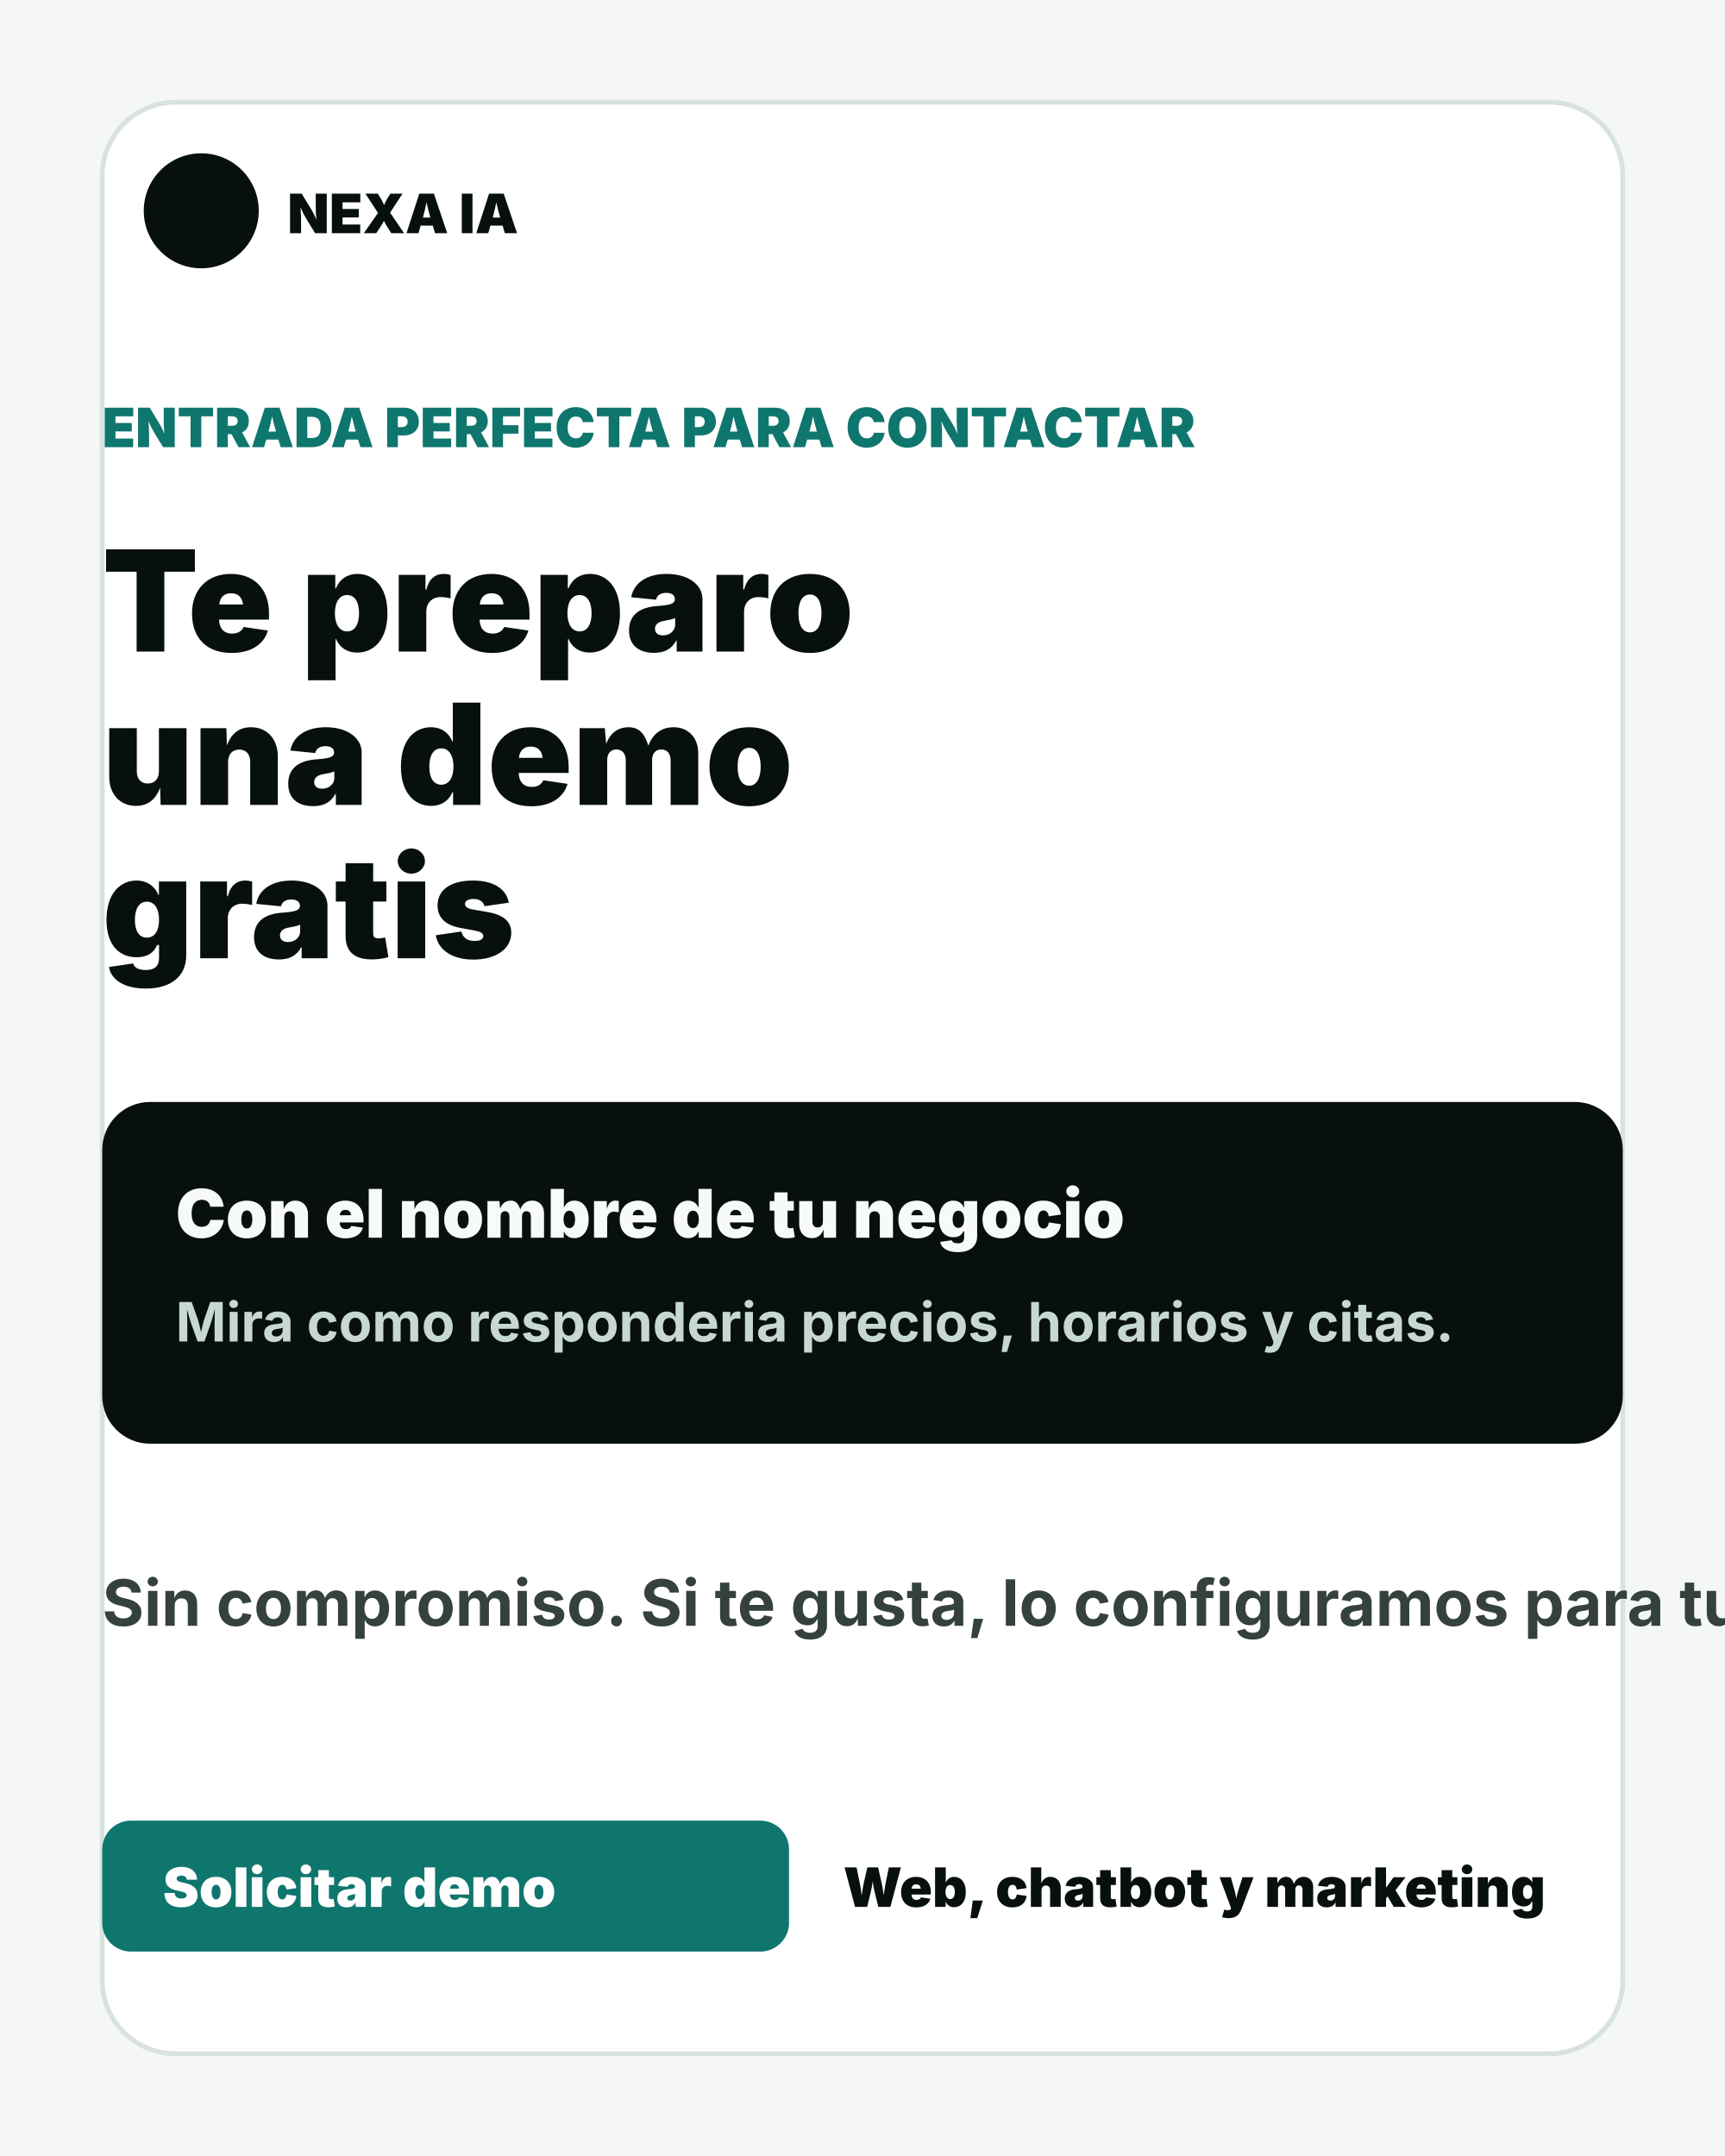
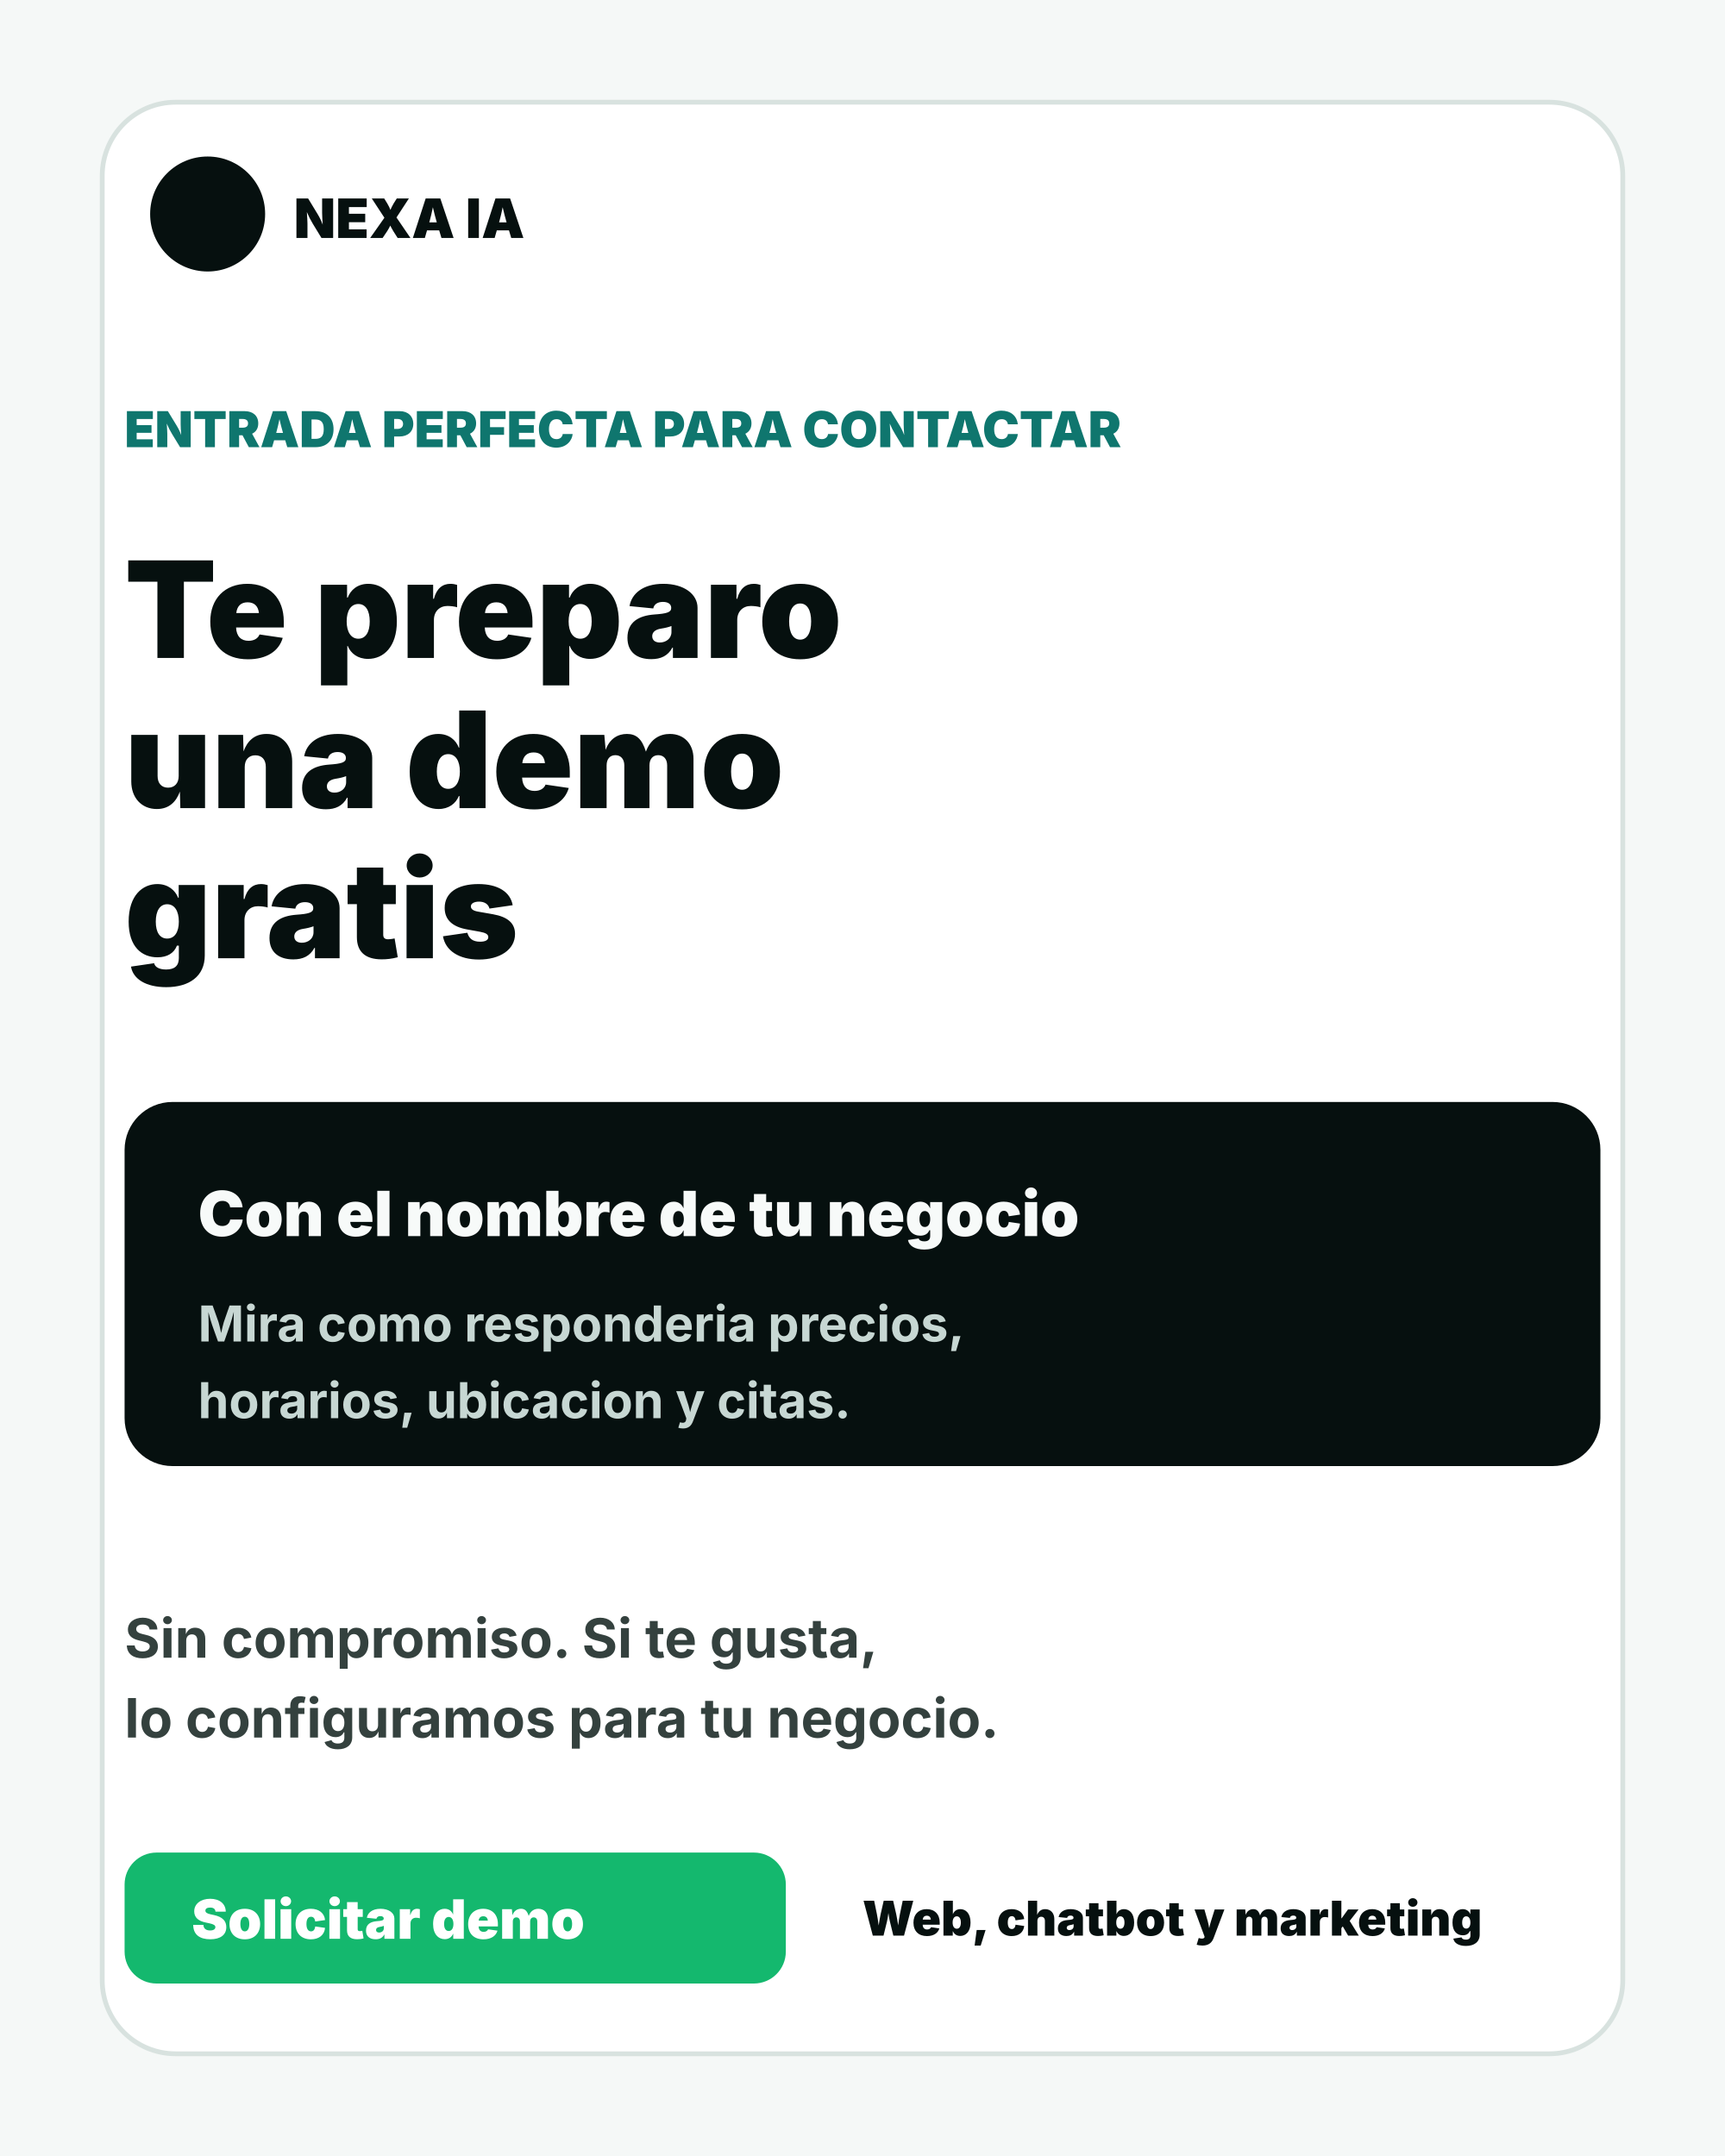
<svg xmlns="http://www.w3.org/2000/svg" width="1080" height="1350" viewBox="0 0 1080 1350" fill="none" role="img" aria-labelledby="title desc">
-   <rect width="1080" height="1350" fill="#F5F7F6" />
+   <rect width="1080" height="1350" fill="#F5F8F7" />
  <rect x="64" y="64" width="952" height="1222" rx="46" fill="#FFFFFF" stroke="#D8E2DF" stroke-width="3" />
-   <circle cx="126" cy="132" r="36" fill="#07100F" />
-   <text x="180" y="146" fill="#07100F" font-family="Inter, Arial, sans-serif" font-size="34" font-weight="900">NEXA IA</text>
-   <text x="64" y="280" fill="#0F766E" font-family="Inter, Arial, sans-serif" font-size="34" font-weight="900">ENTRADA PERFECTA PARA CONTACTAR</text>
-   <text x="64" y="408" fill="#07100F" font-family="Inter, Arial, sans-serif" font-size="88" font-weight="900">Te preparo</text>
-   <text x="64" y="504" fill="#07100F" font-family="Inter, Arial, sans-serif" font-size="88" font-weight="900">una demo</text>
-   <text x="64" y="600" fill="#07100F" font-family="Inter, Arial, sans-serif" font-size="88" font-weight="900">gratis</text>
-   <rect x="64" y="690" width="952" height="214" rx="30" fill="#07100F" />
-   <text x="110" y="775" fill="#F7FAF9" font-family="Inter, Arial, sans-serif" font-size="42" font-weight="900">Con el nombre de tu negocio</text>
-   <text x="110" y="840" fill="#C7D7D3" font-family="Inter, Arial, sans-serif" font-size="34" font-weight="700">Mira como responderia precios, horarios y citas.</text>
-   <text x="64" y="1018" fill="#34413E" font-family="Inter, Arial, sans-serif" font-size="40" font-weight="700">Sin compromiso. Si te gusta, lo configuramos para tu negocio.</text>
-   <rect x="64" y="1140" width="430" height="82" rx="18" fill="#0F766E" />
-   <text x="102" y="1194" fill="#FFFFFF" font-family="Inter, Arial, sans-serif" font-size="34" font-weight="900">Solicitar demo</text>
-   <text x="528" y="1194" fill="#07100F" font-family="Inter, Arial, sans-serif" font-size="34" font-weight="900">Web, chatbot y marketing</text>
+   <circle cx="130" cy="134" r="36" fill="#06100F" />
+   <text x="184" y="149" fill="#06100F" font-family="Inter, Arial, sans-serif" font-size="34" font-weight="900">NEXA IA</text>
+   <text x="78" y="280" fill="#0F766E" font-family="Inter, Arial, sans-serif" font-size="31" font-weight="900">ENTRADA PERFECTA PARA CONTACTAR</text>
+   <text x="78" y="412" fill="#06100F" font-family="Inter, Arial, sans-serif" font-size="84" font-weight="950">Te preparo</text>
+   <text x="78" y="506" fill="#06100F" font-family="Inter, Arial, sans-serif" font-size="84" font-weight="950">una demo</text>
+   <text x="78" y="600" fill="#06100F" font-family="Inter, Arial, sans-serif" font-size="84" font-weight="950">gratis</text>
+   <rect x="78" y="690" width="924" height="228" rx="30" fill="#06100F" />
+   <text x="124" y="774" fill="#F7FAF9" font-family="Inter, Arial, sans-serif" font-size="39" font-weight="950">Con el nombre de tu negocio</text>
+   <text x="124" y="840" fill="#C7D7D3" font-family="Inter, Arial, sans-serif" font-size="31" font-weight="750">Mira como responderia precios,</text>
+   <text x="124" y="888" fill="#C7D7D3" font-family="Inter, Arial, sans-serif" font-size="31" font-weight="750">horarios, ubicacion y citas.</text>
+   <text x="78" y="1038" fill="#34413E" font-family="Inter, Arial, sans-serif" font-size="34" font-weight="750">Sin compromiso. Si te gusta,</text>
+   <text x="78" y="1088" fill="#34413E" font-family="Inter, Arial, sans-serif" font-size="34" font-weight="750">lo configuramos para tu negocio.</text>
+   <rect x="78" y="1160" width="414" height="82" rx="20" fill="#14B86E" />
+   <text x="120" y="1214" fill="#FFFFFF" font-family="Inter, Arial, sans-serif" font-size="34" font-weight="950">Solicitar demo</text>
+   <text x="540" y="1212" fill="#06100F" font-family="Inter, Arial, sans-serif" font-size="30" font-weight="900">Web, chatbot y marketing</text>
</svg>
